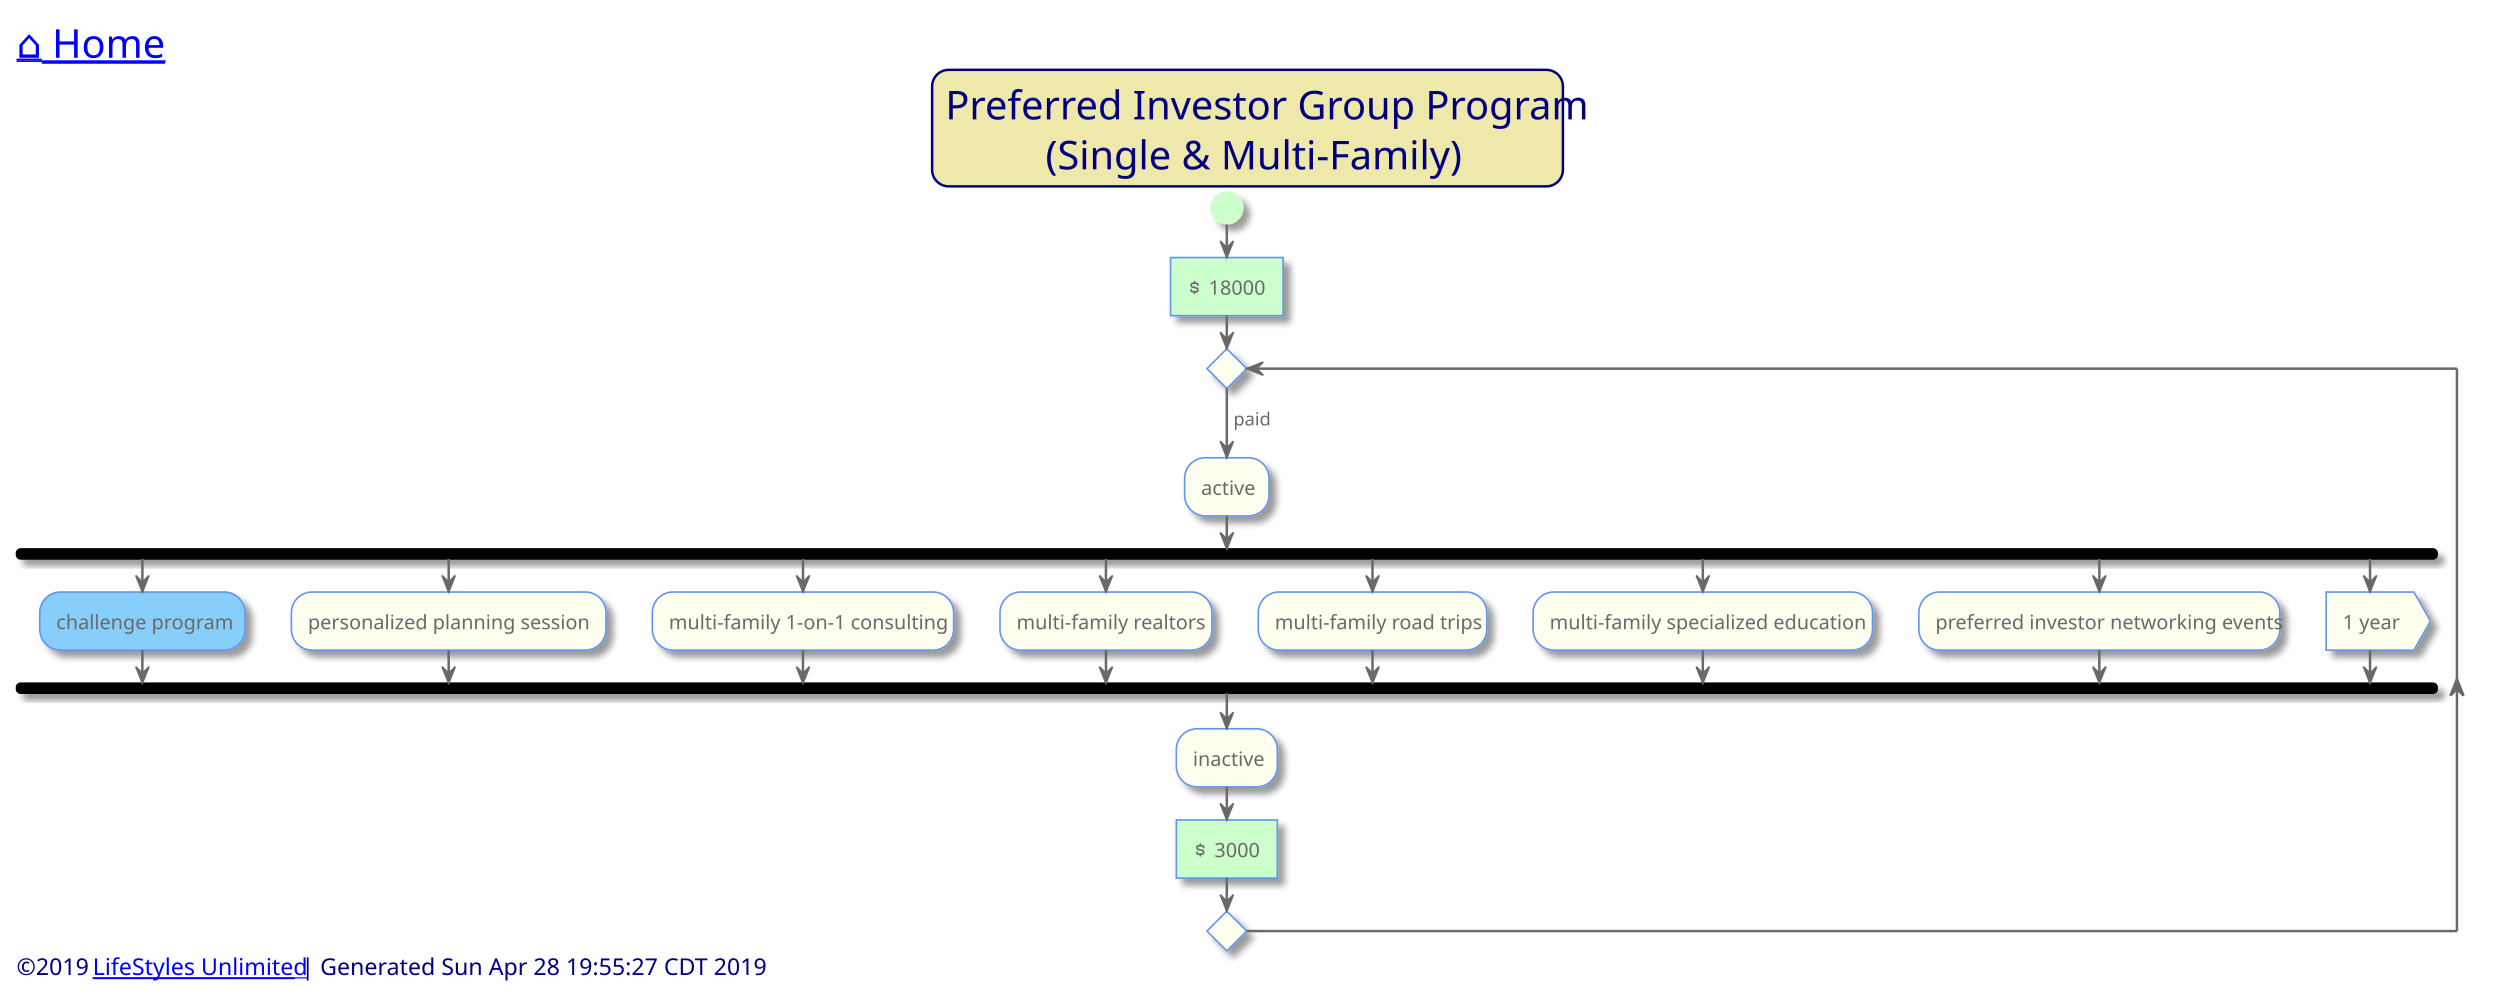
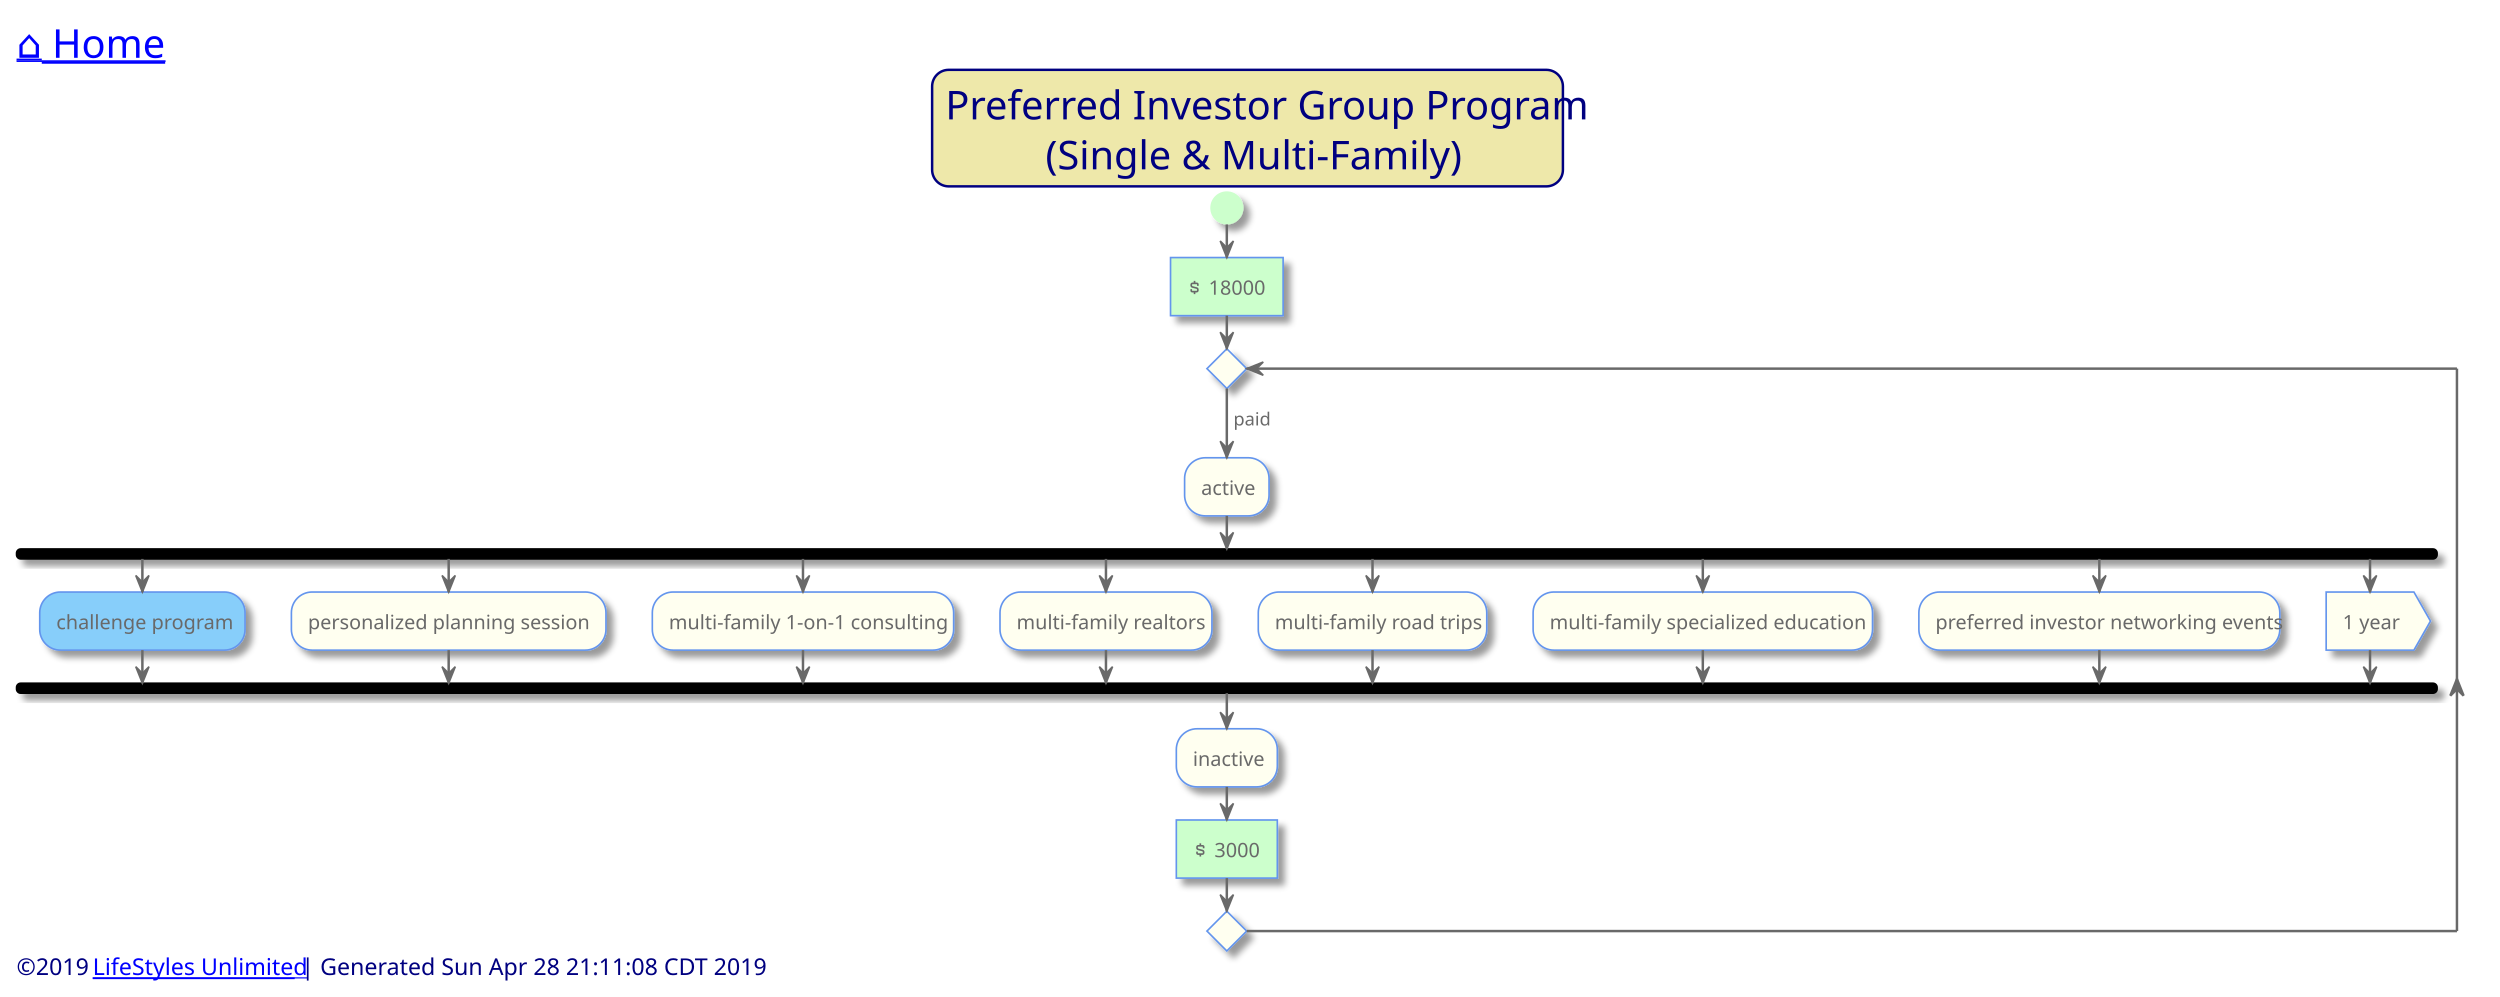
<svg xmlns="http://www.w3.org/2000/svg" xmlns:xlink="http://www.w3.org/1999/xlink" contentScriptType="application/ecmascript" contentStyleType="text/css" height="602px" preserveAspectRatio="none" style="width:1510px;height:602px;" version="1.1" viewBox="0 0 1510 602" width="1510px" zoomAndPan="magnify">
  <defs>
    <style type="text/css">path:hover { stroke: #0000FF !important;}</style>
-     <filter height="300%" id="fdu4gm3te00ud" width="300%" x="-1" y="-1">
+     <filter height="300%" id="fq44mue5442ky" width="300%" x="-1" y="-1">
      <feGaussianBlur result="blurOut" stdDeviation="2.0" />
      <feColorMatrix in="blurOut" result="blurOut2" type="matrix" values="0 0 0 0 0 0 0 0 0 0 0 0 0 0 0 0 0 0 .4 0" />
      <feOffset dx="4.0" dy="4.0" in="blurOut2" result="blurOut3" />
      <feBlend in="SourceGraphic" in2="blurOut3" mode="normal" />
    </filter>
  </defs>
  <g>
-     <a target="_top" xlink:actuate="onRequest" xlink:href="../index.svg" xlink:show="new" xlink:title="../index.svg" xlink:type="simple">
+     <a target="_top" xlink:actuate="onRequest" xlink:href="../index.svg?sanitize=true" xlink:show="new" xlink:title="../index.svg?sanitize=true" xlink:type="simple">
      <text fill="#0000FF" font-family="sans-serif" font-size="24" lengthAdjust="spacingAndGlyphs" text-decoration="underline" textLength="90" x="10" y="34.914">⌂ Home</text>
      <line style="stroke: #0000FF; stroke-width: 1.0;" x1="10" x2="100" y1="36.914" y2="36.914" />
    </a>
    <rect fill="#EEE8AA" height="70.375" rx="10" ry="10" style="stroke: #000080; stroke-width: 1.5;" width="381" x="563" y="42.188" />
    <text fill="#000080" font-family="sans-serif" font-size="24" lengthAdjust="spacingAndGlyphs" textLength="365" x="571" y="72.102">Preferred Investor Group Program</text>
    <text fill="#000080" font-family="sans-serif" font-size="24" lengthAdjust="spacingAndGlyphs" textLength="244" x="631.5" y="102.289">(Single &amp; Multi-Family)</text>
-     <ellipse cx="741" cy="125.562" fill="#CCFFCC" filter="url(#fdu4gm3te00ud)" rx="10" ry="10" style="stroke: none; stroke-width: 1.0;" />
-     <rect fill="#CCFFCC" filter="url(#fdu4gm3te00ud)" height="35.094" style="stroke: #6495ED; stroke-width: 1.0;" width="68" x="707" y="155.562" />
+     <ellipse cx="741" cy="125.562" fill="#CCFFCC" filter="url(#fq44mue5442ky)" rx="10" ry="10" style="stroke: none; stroke-width: 1.0;" />
+     <rect fill="#CCFFCC" filter="url(#fq44mue5442ky)" height="35.094" style="stroke: #6495ED; stroke-width: 1.0;" width="68" x="707" y="155.562" />
    <path d="M721,169.656 L721,170.656 L720.25,170.656 C719.564,170.656 719,171.22 719,171.906 L719,172.406 C719,173.084 719.437,173.648 720.094,173.812 L722.657,174.468 C722.8,174.504 723.001,174.764 723.001,174.906 L723.001,175.406 C723.001,175.54 722.885,175.656 722.751,175.656 L720.251,175.656 C720.135,175.656 720.039,175.619 720.001,175.593 L720.001,174.655 L719.001,174.655 L719.001,175.655 C719.001,175.997 719.204,176.282 719.439,176.436 C719.673,176.591 719.957,176.655 720.252,176.655 L721.002,176.655 L721.002,177.655 L722.002,177.655 L722.002,176.655 L722.752,176.655 C723.438,176.655 724.002,176.091 724.002,175.405 L724.002,174.905 C724.002,174.227 723.565,173.663 722.908,173.499 L720.345,172.843 C720.202,172.807 720.001,172.547 720.001,172.405 L720.001,171.905 C720.001,171.771 720.117,171.655 720.251,171.655 L722.751,171.655 C722.867,171.655 722.963,171.692 723.001,171.718 L723.001,172.656 L724.001,172.656 L724.001,171.656 C724.001,171.314 723.798,171.029 723.563,170.875 C723.329,170.72 723.045,170.656 722.75,170.656 L722,170.656 L722,169.656 L721,169.656 " fill="#696969" style="stroke: ; stroke-width: 0.0; stroke-dasharray: ;" />
    <text fill="#696969" font-family="sans-serif" font-size="12" lengthAdjust="spacingAndGlyphs" textLength="35" x="730" y="178.019">18000</text>
-     <rect fill="#FFFFF0" filter="url(#fdu4gm3te00ud)" height="35.094" rx="12.5" ry="12.5" style="stroke: #6495ED; stroke-width: 1.0;" width="51" x="715.5" y="276.491" />
+     <rect fill="#FFFFF0" filter="url(#fq44mue5442ky)" height="35.094" rx="12.5" ry="12.5" style="stroke: #6495ED; stroke-width: 1.0;" width="51" x="715.5" y="276.491" />
    <text fill="#696969" font-family="sans-serif" font-size="12" lengthAdjust="spacingAndGlyphs" textLength="31" x="725.5" y="298.948">active</text>
-     <rect fill="#000000" filter="url(#fdu4gm3te00ud)" height="6" rx="2.5" ry="2.5" style="stroke: #000000; stroke-width: 1.0;" width="1462" x="10" y="331.585" />
+     <rect fill="#000000" filter="url(#fq44mue5442ky)" height="6" rx="2.5" ry="2.5" style="stroke: #000000; stroke-width: 1.0;" width="1462" x="10" y="331.585" />
    <a target="_top" xlink:actuate="onRequest" xlink:href="../single-family/challenge-program.svg?sanitize=true" xlink:show="new" xlink:title="../single-family/challenge-program.svg?sanitize=true" xlink:type="simple">
-       <rect fill="#87CEFA" filter="url(#fdu4gm3te00ud)" height="35.094" rx="12.5" ry="12.5" style="stroke: #6495ED; stroke-width: 1.0;" width="124" x="24" y="357.585" />
+       <rect fill="#87CEFA" filter="url(#fq44mue5442ky)" height="35.094" rx="12.5" ry="12.5" style="stroke: #6495ED; stroke-width: 1.0;" width="124" x="24" y="357.585" />
      <text fill="#696969" font-family="sans-serif" font-size="12" lengthAdjust="spacingAndGlyphs" textLength="104" x="34" y="380.042">challenge program</text>
    </a>
-     <rect fill="#FFFFF0" filter="url(#fdu4gm3te00ud)" height="35.094" rx="12.5" ry="12.5" style="stroke: #6495ED; stroke-width: 1.0;" width="190" x="176" y="357.585" />
+     <rect fill="#FFFFF0" filter="url(#fq44mue5442ky)" height="35.094" rx="12.5" ry="12.5" style="stroke: #6495ED; stroke-width: 1.0;" width="190" x="176" y="357.585" />
    <text fill="#696969" font-family="sans-serif" font-size="12" lengthAdjust="spacingAndGlyphs" textLength="170" x="186" y="380.042">personalized planning session</text>
-     <rect fill="#FFFFF0" filter="url(#fdu4gm3te00ud)" height="35.094" rx="12.5" ry="12.5" style="stroke: #6495ED; stroke-width: 1.0;" width="182" x="394" y="357.585" />
+     <rect fill="#FFFFF0" filter="url(#fq44mue5442ky)" height="35.094" rx="12.5" ry="12.5" style="stroke: #6495ED; stroke-width: 1.0;" width="182" x="394" y="357.585" />
    <text fill="#696969" font-family="sans-serif" font-size="12" lengthAdjust="spacingAndGlyphs" textLength="162" x="404" y="380.042">multi-family 1-on-1 consulting</text>
-     <rect fill="#FFFFF0" filter="url(#fdu4gm3te00ud)" height="35.094" rx="12.5" ry="12.5" style="stroke: #6495ED; stroke-width: 1.0;" width="128" x="604" y="357.585" />
+     <rect fill="#FFFFF0" filter="url(#fq44mue5442ky)" height="35.094" rx="12.5" ry="12.5" style="stroke: #6495ED; stroke-width: 1.0;" width="128" x="604" y="357.585" />
    <text fill="#696969" font-family="sans-serif" font-size="12" lengthAdjust="spacingAndGlyphs" textLength="108" x="614" y="380.042">multi-family realtors</text>
-     <rect fill="#FFFFF0" filter="url(#fdu4gm3te00ud)" height="35.094" rx="12.5" ry="12.5" style="stroke: #6495ED; stroke-width: 1.0;" width="138" x="760" y="357.585" />
+     <rect fill="#FFFFF0" filter="url(#fq44mue5442ky)" height="35.094" rx="12.5" ry="12.5" style="stroke: #6495ED; stroke-width: 1.0;" width="138" x="760" y="357.585" />
    <text fill="#696969" font-family="sans-serif" font-size="12" lengthAdjust="spacingAndGlyphs" textLength="118" x="770" y="380.042">multi-family road trips</text>
-     <rect fill="#FFFFF0" filter="url(#fdu4gm3te00ud)" height="35.094" rx="12.5" ry="12.5" style="stroke: #6495ED; stroke-width: 1.0;" width="205" x="926" y="357.585" />
+     <rect fill="#FFFFF0" filter="url(#fq44mue5442ky)" height="35.094" rx="12.5" ry="12.5" style="stroke: #6495ED; stroke-width: 1.0;" width="205" x="926" y="357.585" />
    <text fill="#696969" font-family="sans-serif" font-size="12" lengthAdjust="spacingAndGlyphs" textLength="185" x="936" y="380.042">multi-family specialized education</text>
-     <rect fill="#FFFFF0" filter="url(#fdu4gm3te00ud)" height="35.094" rx="12.5" ry="12.5" style="stroke: #6495ED; stroke-width: 1.0;" width="218" x="1159" y="357.585" />
+     <rect fill="#FFFFF0" filter="url(#fq44mue5442ky)" height="35.094" rx="12.5" ry="12.5" style="stroke: #6495ED; stroke-width: 1.0;" width="218" x="1159" y="357.585" />
    <text fill="#696969" font-family="sans-serif" font-size="12" lengthAdjust="spacingAndGlyphs" textLength="198" x="1169" y="380.042">preferred investor networking events</text>
-     <polygon fill="#FFFFF0" filter="url(#fdu4gm3te00ud)" points="1405,357.585,1458,357.585,1468,375.132,1458,392.679,1405,392.679" style="stroke: #6495ED; stroke-width: 1.0;" />
+     <polygon fill="#FFFFF0" filter="url(#fq44mue5442ky)" points="1405,357.585,1458,357.585,1468,375.132,1458,392.679,1405,392.679" style="stroke: #6495ED; stroke-width: 1.0;" />
    <text fill="#696969" font-family="sans-serif" font-size="12" lengthAdjust="spacingAndGlyphs" textLength="33" x="1415" y="380.042">1 year</text>
-     <rect fill="#000000" filter="url(#fdu4gm3te00ud)" height="6" rx="2.5" ry="2.5" style="stroke: #000000; stroke-width: 1.0;" width="1462" x="10" y="412.679" />
-     <rect fill="#FFFFF0" filter="url(#fdu4gm3te00ud)" height="35.094" rx="12.5" ry="12.5" style="stroke: #6495ED; stroke-width: 1.0;" width="61" x="710.5" y="440.179" />
+     <rect fill="#000000" filter="url(#fq44mue5442ky)" height="6" rx="2.5" ry="2.5" style="stroke: #000000; stroke-width: 1.0;" width="1462" x="10" y="412.679" />
+     <rect fill="#FFFFF0" filter="url(#fq44mue5442ky)" height="35.094" rx="12.5" ry="12.5" style="stroke: #6495ED; stroke-width: 1.0;" width="61" x="710.5" y="440.179" />
    <text fill="#696969" font-family="sans-serif" font-size="12" lengthAdjust="spacingAndGlyphs" textLength="41" x="720.5" y="462.636">inactive</text>
-     <rect fill="#CCFFCC" filter="url(#fdu4gm3te00ud)" height="35.094" style="stroke: #6495ED; stroke-width: 1.0;" width="61" x="710.5" y="495.272" />
+     <rect fill="#CCFFCC" filter="url(#fq44mue5442ky)" height="35.094" style="stroke: #6495ED; stroke-width: 1.0;" width="61" x="710.5" y="495.272" />
    <path d="M724.5,509.366 L724.5,510.366 L723.75,510.366 C723.064,510.366 722.5,510.93 722.5,511.616 L722.5,512.116 C722.5,512.794 722.937,513.358 723.594,513.522 L726.157,514.178 C726.3,514.214 726.501,514.474 726.501,514.616 L726.501,515.116 C726.501,515.25 726.385,515.366 726.251,515.366 L723.751,515.366 C723.635,515.366 723.539,515.329 723.501,515.303 L723.501,514.365 L722.501,514.365 L722.501,515.365 C722.501,515.707 722.704,515.992 722.939,516.146 C723.173,516.301 723.457,516.365 723.752,516.365 L724.502,516.365 L724.502,517.365 L725.502,517.365 L725.502,516.365 L726.252,516.365 C726.938,516.365 727.502,515.801 727.502,515.115 L727.502,514.615 C727.502,513.937 727.065,513.373 726.408,513.209 L723.845,512.553 C723.702,512.517 723.501,512.257 723.501,512.115 L723.501,511.615 C723.501,511.481 723.617,511.365 723.751,511.365 L726.251,511.365 C726.367,511.365 726.463,511.402 726.501,511.428 L726.501,512.366 L727.501,512.366 L727.501,511.366 C727.501,511.024 727.298,510.739 727.063,510.585 C726.829,510.43 726.545,510.366 726.25,510.366 L725.5,510.366 L725.5,509.366 L724.5,509.366 " fill="#696969" style="stroke: ; stroke-width: 0.0; stroke-dasharray: ;" />
    <text fill="#696969" font-family="sans-serif" font-size="12" lengthAdjust="spacingAndGlyphs" textLength="28" x="733.5" y="517.73">3000</text>
-     <polygon fill="#FFFFF0" filter="url(#fdu4gm3te00ud)" points="741,210.656,753,222.656,741,234.656,729,222.656,741,210.656" style="stroke: #6495ED; stroke-width: 1.0;" />
-     <polygon fill="#FFFFF0" filter="url(#fdu4gm3te00ud)" points="741,550.366,741,550.366,753,562.366,741,574.366,741,574.366,729,562.366,741,550.366" style="stroke: #6495ED; stroke-width: 1.0;" />
+     <polygon fill="#FFFFF0" filter="url(#fq44mue5442ky)" points="741,210.656,753,222.656,741,234.656,729,222.656,741,210.656" style="stroke: #6495ED; stroke-width: 1.0;" />
+     <polygon fill="#FFFFF0" filter="url(#fq44mue5442ky)" points="741,550.366,741,550.366,753,562.366,741,574.366,741,574.366,729,562.366,741,550.366" style="stroke: #6495ED; stroke-width: 1.0;" />
    <line style="stroke: #696969; stroke-width: 1.5;" x1="741" x2="741" y1="135.562" y2="155.562" />
    <polygon fill="#696969" points="737,145.562,741,155.562,745,145.562,741,149.562" style="stroke: #696969; stroke-width: 1.0;" />
    <line style="stroke: #696969; stroke-width: 1.5;" x1="86" x2="86" y1="337.585" y2="357.585" />
    <polygon fill="#696969" points="82,347.585,86,357.585,90,347.585,86,351.585" style="stroke: #696969; stroke-width: 1.0;" />
    <line style="stroke: #696969; stroke-width: 1.5;" x1="271" x2="271" y1="337.585" y2="357.585" />
    <polygon fill="#696969" points="267,347.585,271,357.585,275,347.585,271,351.585" style="stroke: #696969; stroke-width: 1.0;" />
    <line style="stroke: #696969; stroke-width: 1.5;" x1="485" x2="485" y1="337.585" y2="357.585" />
    <polygon fill="#696969" points="481,347.585,485,357.585,489,347.585,485,351.585" style="stroke: #696969; stroke-width: 1.0;" />
    <line style="stroke: #696969; stroke-width: 1.5;" x1="668" x2="668" y1="337.585" y2="357.585" />
    <polygon fill="#696969" points="664,347.585,668,357.585,672,347.585,668,351.585" style="stroke: #696969; stroke-width: 1.0;" />
    <line style="stroke: #696969; stroke-width: 1.5;" x1="829" x2="829" y1="337.585" y2="357.585" />
    <polygon fill="#696969" points="825,347.585,829,357.585,833,347.585,829,351.585" style="stroke: #696969; stroke-width: 1.0;" />
    <line style="stroke: #696969; stroke-width: 1.5;" x1="1028.5" x2="1028.5" y1="337.585" y2="357.585" />
    <polygon fill="#696969" points="1024.5,347.585,1028.5,357.585,1032.5,347.585,1028.5,351.585" style="stroke: #696969; stroke-width: 1.0;" />
    <line style="stroke: #696969; stroke-width: 1.5;" x1="1268" x2="1268" y1="337.585" y2="357.585" />
    <polygon fill="#696969" points="1264,347.585,1268,357.585,1272,347.585,1268,351.585" style="stroke: #696969; stroke-width: 1.0;" />
    <line style="stroke: #696969; stroke-width: 1.5;" x1="1431.5" x2="1431.5" y1="337.585" y2="357.585" />
    <polygon fill="#696969" points="1427.5,347.585,1431.5,357.585,1435.5,347.585,1431.5,351.585" style="stroke: #696969; stroke-width: 1.0;" />
    <line style="stroke: #696969; stroke-width: 1.5;" x1="86" x2="86" y1="392.679" y2="412.679" />
    <polygon fill="#696969" points="82,402.679,86,412.679,90,402.679,86,406.679" style="stroke: #696969; stroke-width: 1.0;" />
    <line style="stroke: #696969; stroke-width: 1.5;" x1="271" x2="271" y1="392.679" y2="412.679" />
    <polygon fill="#696969" points="267,402.679,271,412.679,275,402.679,271,406.679" style="stroke: #696969; stroke-width: 1.0;" />
    <line style="stroke: #696969; stroke-width: 1.5;" x1="485" x2="485" y1="392.679" y2="412.679" />
    <polygon fill="#696969" points="481,402.679,485,412.679,489,402.679,485,406.679" style="stroke: #696969; stroke-width: 1.0;" />
    <line style="stroke: #696969; stroke-width: 1.5;" x1="668" x2="668" y1="392.679" y2="412.679" />
    <polygon fill="#696969" points="664,402.679,668,412.679,672,402.679,668,406.679" style="stroke: #696969; stroke-width: 1.0;" />
    <line style="stroke: #696969; stroke-width: 1.5;" x1="829" x2="829" y1="392.679" y2="412.679" />
    <polygon fill="#696969" points="825,402.679,829,412.679,833,402.679,829,406.679" style="stroke: #696969; stroke-width: 1.0;" />
    <line style="stroke: #696969; stroke-width: 1.5;" x1="1028.5" x2="1028.5" y1="392.679" y2="412.679" />
    <polygon fill="#696969" points="1024.5,402.679,1028.5,412.679,1032.5,402.679,1028.5,406.679" style="stroke: #696969; stroke-width: 1.0;" />
    <line style="stroke: #696969; stroke-width: 1.5;" x1="1268" x2="1268" y1="392.679" y2="412.679" />
    <polygon fill="#696969" points="1264,402.679,1268,412.679,1272,402.679,1268,406.679" style="stroke: #696969; stroke-width: 1.0;" />
    <line style="stroke: #696969; stroke-width: 1.5;" x1="1431.5" x2="1431.5" y1="392.679" y2="412.679" />
    <polygon fill="#696969" points="1427.5,402.679,1431.5,412.679,1435.5,402.679,1431.5,406.679" style="stroke: #696969; stroke-width: 1.0;" />
    <line style="stroke: #696969; stroke-width: 1.5;" x1="741" x2="741" y1="311.585" y2="331.585" />
    <polygon fill="#696969" points="737,321.585,741,331.585,745,321.585,741,325.585" style="stroke: #696969; stroke-width: 1.0;" />
    <line style="stroke: #696969; stroke-width: 1.5;" x1="741" x2="741" y1="418.679" y2="440.179" />
    <polygon fill="#696969" points="737,430.179,741,440.179,745,430.179,741,434.179" style="stroke: #696969; stroke-width: 1.0;" />
    <line style="stroke: #696969; stroke-width: 1.5;" x1="741" x2="741" y1="475.272" y2="495.272" />
    <polygon fill="#696969" points="737,485.272,741,495.272,745,485.272,741,489.272" style="stroke: #696969; stroke-width: 1.0;" />
    <line style="stroke: #696969; stroke-width: 1.5;" x1="741" x2="741" y1="234.656" y2="276.491" />
    <polygon fill="#696969" points="737,266.491,741,276.491,745,266.491,741,270.491" style="stroke: #696969; stroke-width: 1.0;" />
    <text fill="#696969" font-family="sans-serif" font-size="11" lengthAdjust="spacingAndGlyphs" textLength="20" x="745" y="256.992">paid</text>
    <line style="stroke: #696969; stroke-width: 1.5;" x1="753" x2="1484" y1="562.366" y2="562.366" />
    <polygon fill="#696969" points="1480,420.179,1484,410.179,1488,420.179,1484,416.179" style="stroke: #696969; stroke-width: 1.5;" />
    <line style="stroke: #696969; stroke-width: 1.5;" x1="1484" x2="1484" y1="222.656" y2="562.366" />
    <line style="stroke: #696969; stroke-width: 1.5;" x1="1484" x2="753" y1="222.656" y2="222.656" />
    <polygon fill="#696969" points="763,218.656,753,222.656,763,226.656,759,222.656" style="stroke: #696969; stroke-width: 1.0;" />
    <line style="stroke: #696969; stroke-width: 1.5;" x1="741" x2="741" y1="530.366" y2="550.366" />
    <polygon fill="#696969" points="737,540.366,741,550.366,745,540.366,741,544.366" style="stroke: #696969; stroke-width: 1.0;" />
    <line style="stroke: #696969; stroke-width: 1.5;" x1="741" x2="741" y1="190.656" y2="210.656" />
    <polygon fill="#696969" points="737,200.656,741,210.656,745,200.656,741,204.656" style="stroke: #696969; stroke-width: 1.0;" />
    <text fill="#000080" font-family="sans-serif" font-size="14" lengthAdjust="spacingAndGlyphs" textLength="42" x="10" y="588.899">©2019</text>
    <a target="_top" xlink:actuate="onRequest" xlink:href="http://www.lifestylesunlimited.com" xlink:show="new" xlink:title="http://www.lifestylesunlimited.com" xlink:type="simple">
      <text fill="#0000FF" font-family="sans-serif" font-size="14" lengthAdjust="spacingAndGlyphs" text-decoration="underline" textLength="122" x="56" y="588.899">LifeStyles Unlimited</text>
      <line style="stroke: #0000FF; stroke-width: 1.0;" x1="56" x2="178" y1="590.899" y2="590.899" />
    </a>
-     <text fill="#000080" font-family="sans-serif" font-size="14" lengthAdjust="spacingAndGlyphs" textLength="279" x="182" y="588.899">| Generated Sun Apr 28 19:55:27 CDT 2019</text>
+     <text fill="#000080" font-family="sans-serif" font-size="14" lengthAdjust="spacingAndGlyphs" textLength="279" x="182" y="588.899">| Generated Sun Apr 28 21:11:08 CDT 2019</text>
  </g>
</svg>
